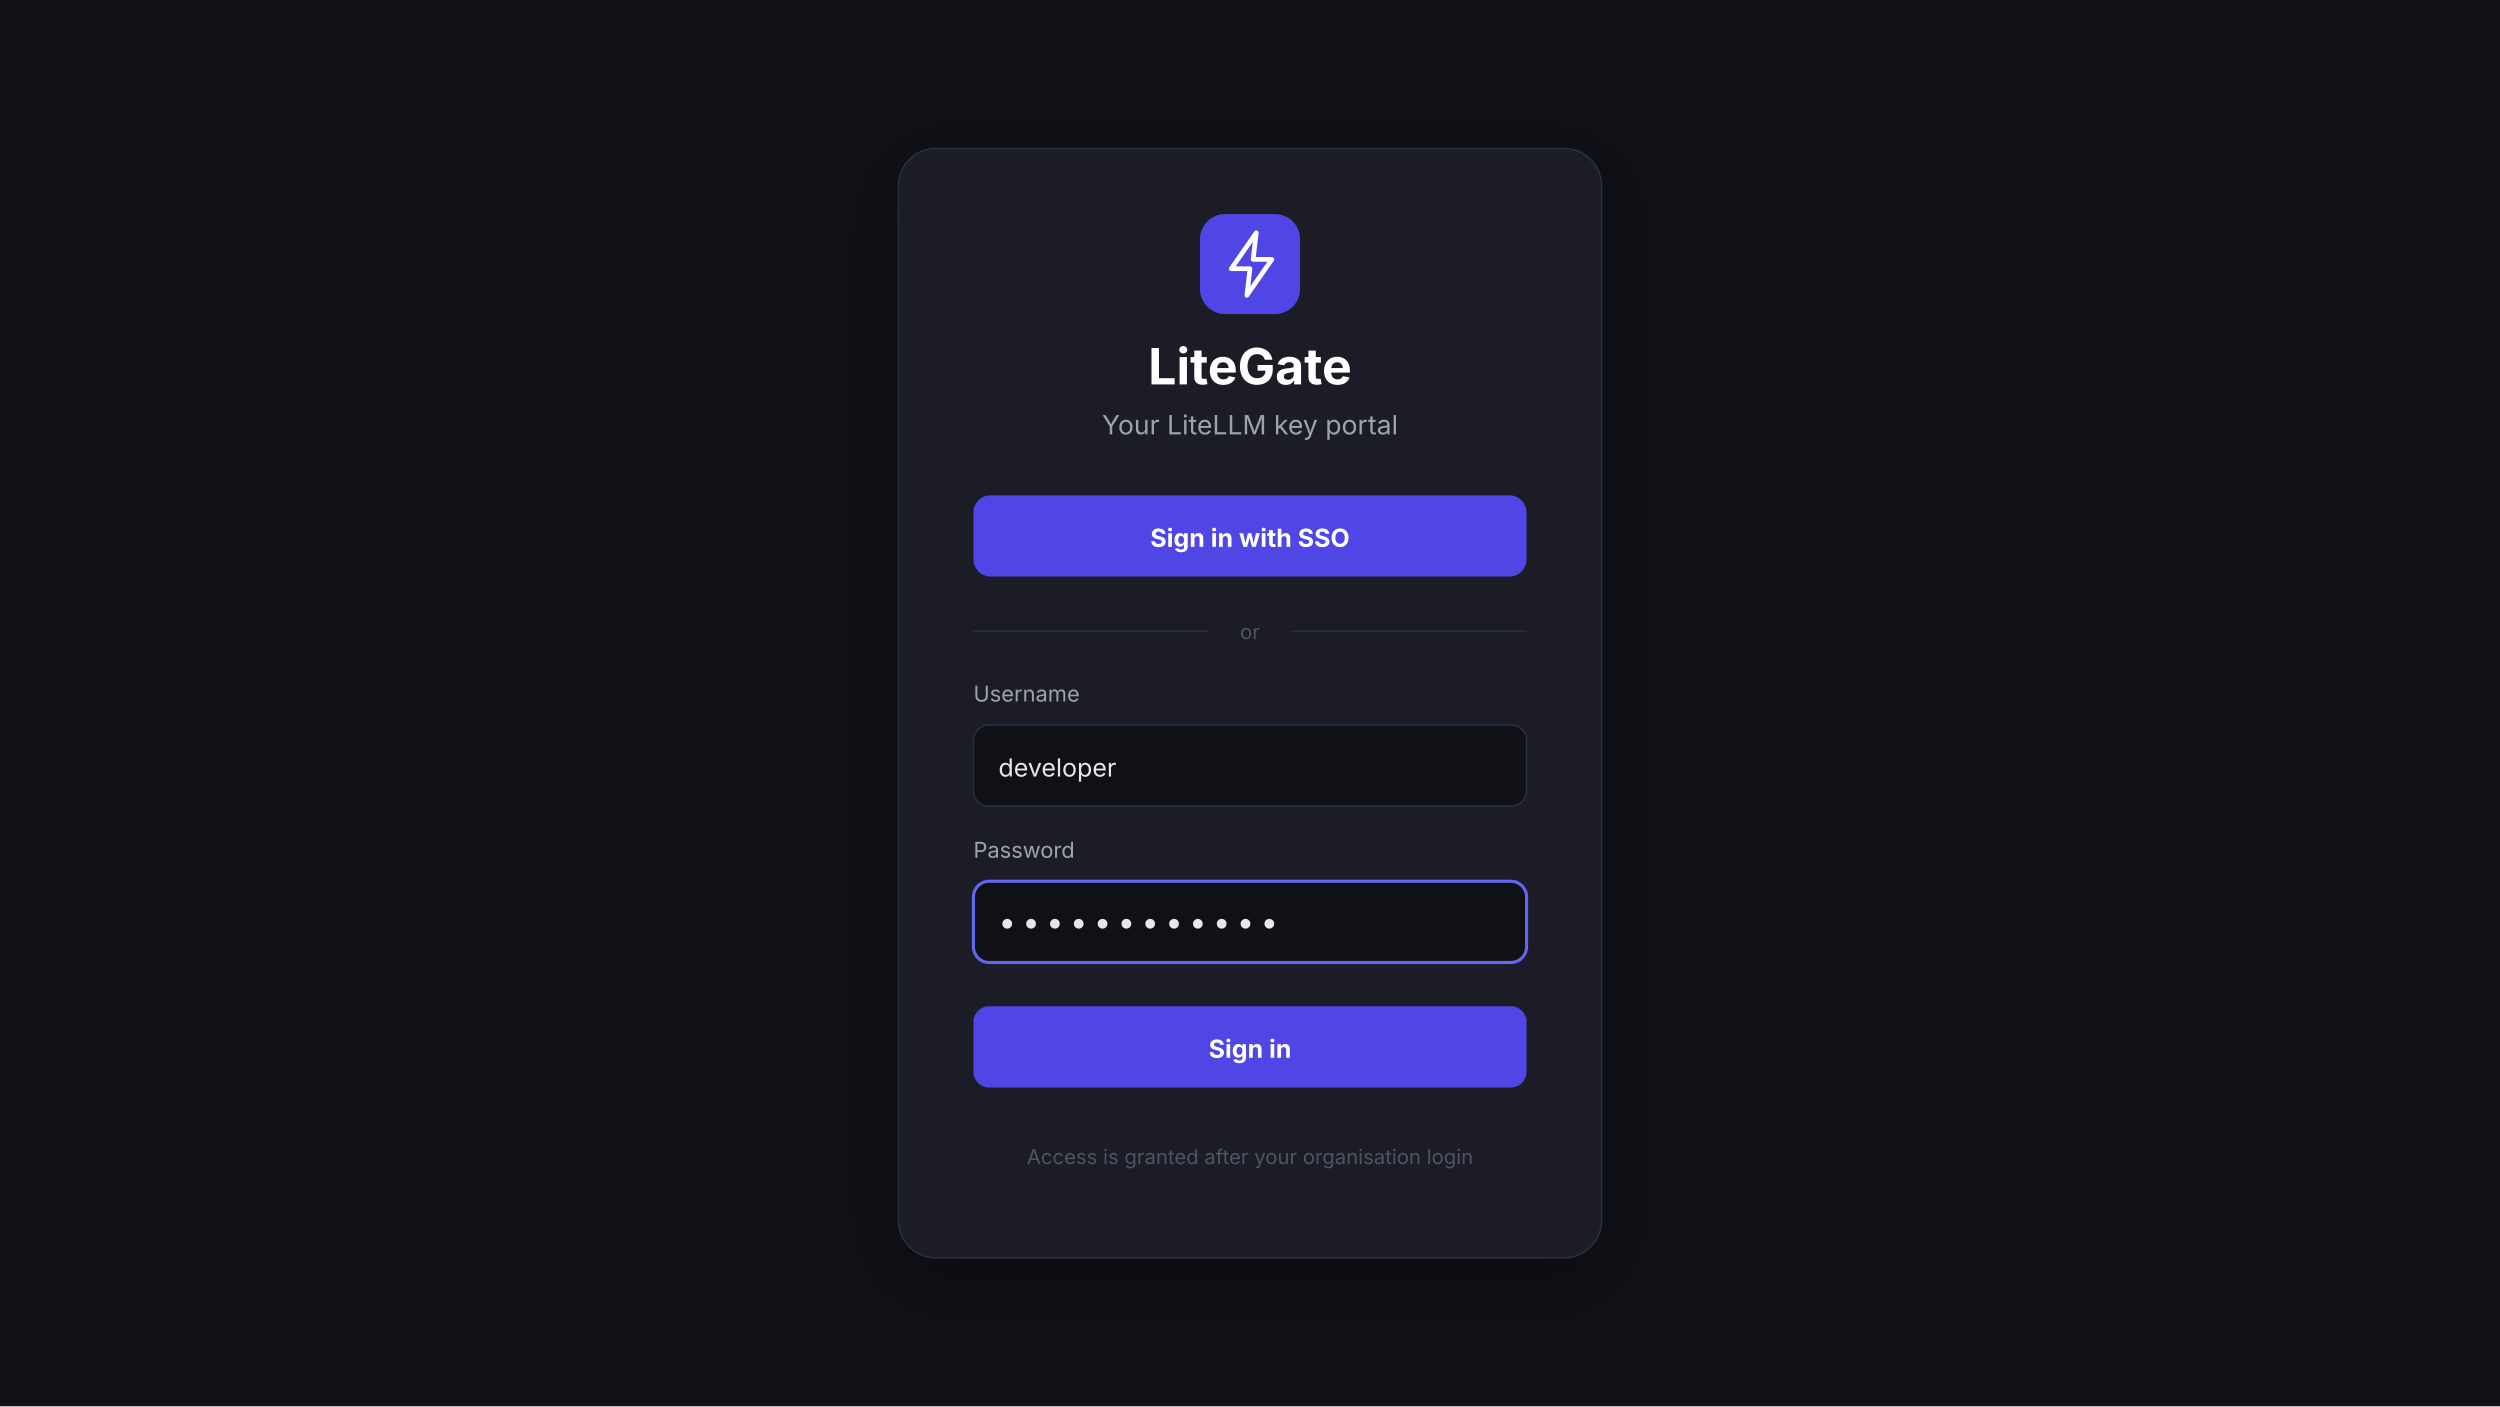
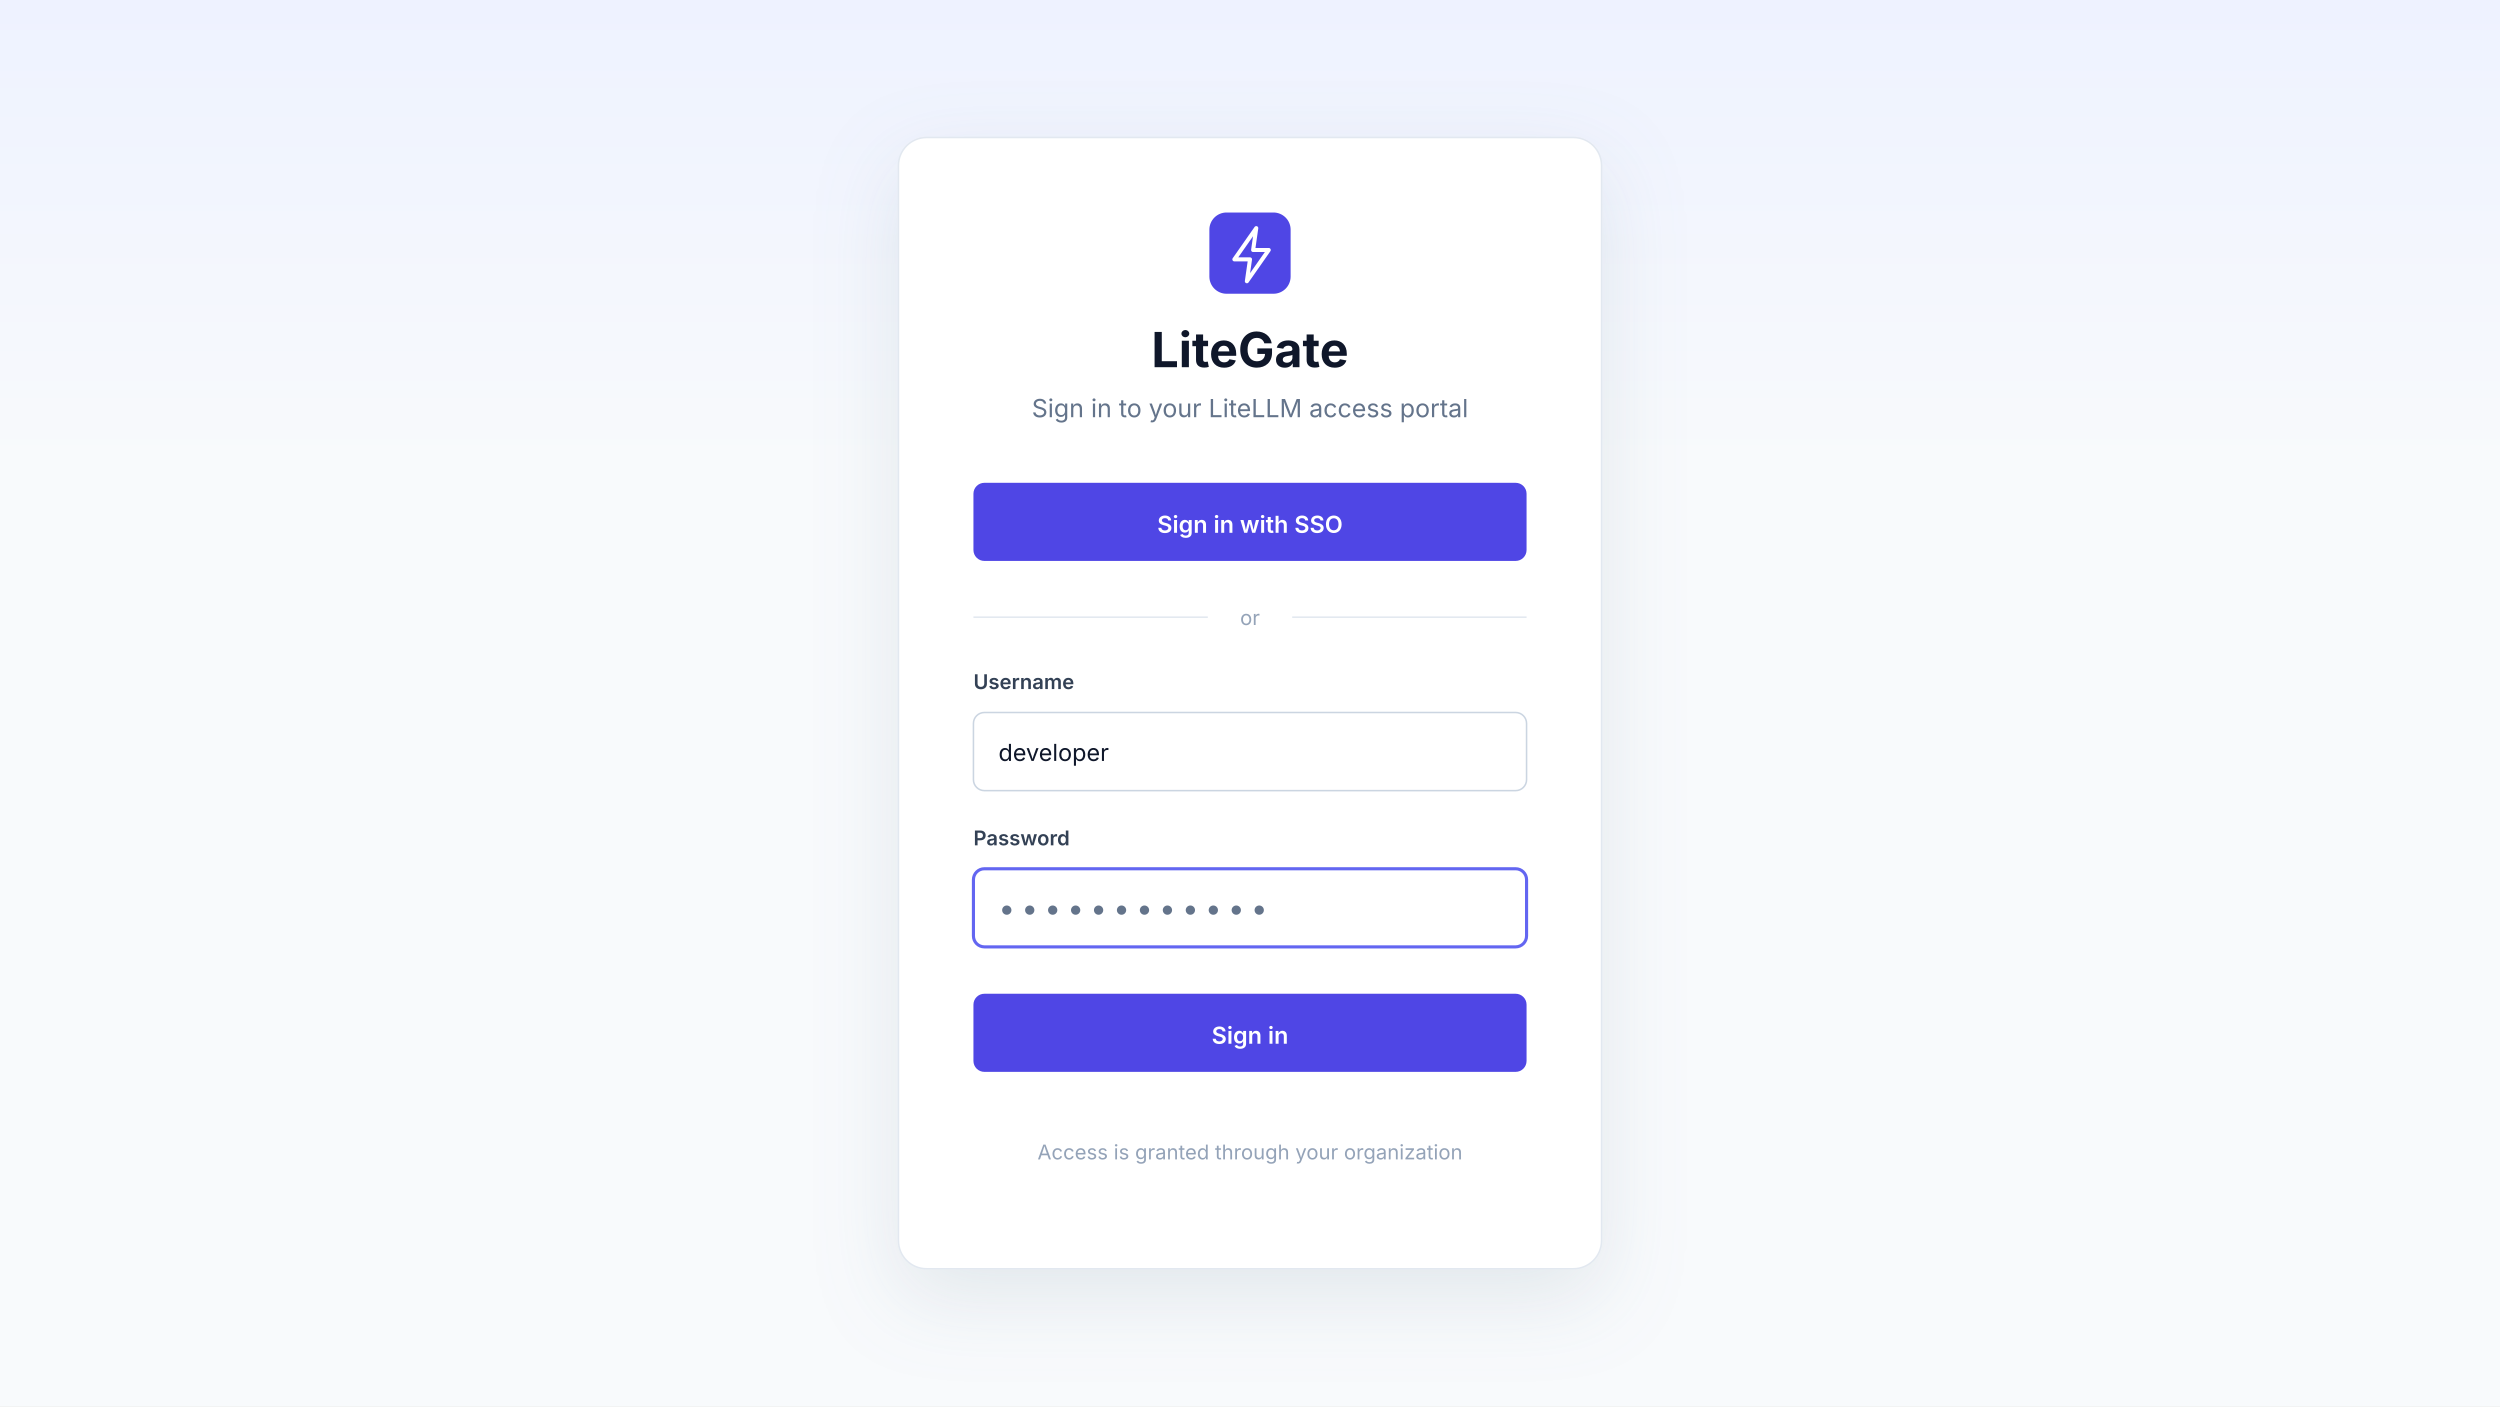
<svg xmlns="http://www.w3.org/2000/svg" width="1600" height="900" viewBox="0 0 1600 900">
  <defs>
-     <filter id="shadow" x="-30%" y="-30%" width="160%" height="160%">
-       <feDropShadow dx="0" dy="12" stdDeviation="22" flood-color="#000000" flood-opacity=".32" />
+     <linearGradient id="wash" x1="0" y1="0" x2="0" y2="1">
+       <stop stop-color="#EEF2FF" />
+       <stop offset="1" stop-color="#F8FAFC" />
+     </linearGradient>
+     <filter id="shadow" x="-30%" y="-30%" width="160%" height="170%">
+       <feDropShadow dx="0" dy="18" stdDeviation="26" flood-color="#94A3B8" flood-opacity=".22" />
    </filter>
  </defs>
-   <rect width="1600" height="900" fill="#0F1117" />
-   <g font-family="Inter, Segoe UI, Arial, sans-serif" transform="translate(575 95)">
-     <rect width="450" height="710" rx="24" fill="#1A1D27" stroke="#2A2E42" filter="url(#shadow)" />
-     <rect x="193" y="42" width="64" height="64" rx="16" fill="#4F46E5" />
-     <path d="M229 54l-16 23h12l-2 17 16-23h-12l2-17z" fill="none" stroke="#FFFFFF" stroke-width="3" stroke-linecap="round" stroke-linejoin="round" />
-     <text x="225" y="151" text-anchor="middle" fill="#FFFFFF" font-size="32" font-weight="750">LiteGate</text>
-     <text x="225" y="183" text-anchor="middle" fill="#9CA3AF" font-size="17">Your LiteLLM key portal</text>
-     <rect x="48" y="222" width="354" height="52" rx="11" fill="#4F46E5" />
-     <text x="225" y="255" text-anchor="middle" fill="#FFFFFF" font-size="16" font-weight="650">Sign in with SSO</text>
-     <path d="M48 309h150M252 309h150" stroke="#2A2E42" />
-     <text x="225" y="314" text-anchor="middle" fill="#4B5563" font-size="13">or</text>
-     <text x="48" y="354" fill="#9CA3AF" font-size="14">Username</text>
-     <rect x="48" y="369" width="354" height="52" rx="10" fill="#0F1117" stroke="#2A2E42" />
-     <text x="64" y="402" fill="#E5E7EB" font-size="16">developer</text>
-     <text x="48" y="454" fill="#9CA3AF" font-size="14">Password</text>
-     <rect x="48" y="469" width="354" height="52" rx="10" fill="#0F1117" stroke="#6366F1" stroke-width="2" />
-     <text x="64" y="502" fill="#E5E7EB" font-size="20" letter-spacing="4">••••••••••••</text>
-     <rect x="48" y="549" width="354" height="52" rx="10" fill="#4F46E5" />
-     <text x="225" y="582" text-anchor="middle" fill="#FFFFFF" font-size="16" font-weight="650">Sign in</text>
-     <text x="225" y="650" text-anchor="middle" fill="#4B5563" font-size="13">Access is granted after your organisation login</text>
+   <rect width="1600" height="900" fill="#F8FAFC" />
+   <rect width="1600" height="300" fill="url(#wash)" />
+   <g font-family="Inter, Segoe UI, Arial, sans-serif" transform="translate(575 88)">
+     <rect width="450" height="724" rx="18" fill="#FFFFFF" stroke="#E2E8F0" filter="url(#shadow)" />
+     <rect x="199" y="48" width="52" height="52" rx="11" fill="#4F46E5" />
+     <path d="M229 58l-14 20h10l-2 14 14-20h-10l2-14z" fill="none" stroke="#FFFFFF" stroke-width="2.6" stroke-linecap="round" stroke-linejoin="round" />
+     <text x="225" y="147" text-anchor="middle" fill="#0F172A" font-size="31" font-weight="650">LiteGate</text>
+     <text x="225" y="179" text-anchor="middle" fill="#64748B" font-size="16">Sign in to your LiteLLM access portal</text>
+     <rect x="48" y="221" width="354" height="50" rx="7" fill="#4F46E5" />
+     <text x="225" y="253" text-anchor="middle" fill="#FFFFFF" font-size="15" font-weight="600">Sign in with SSO</text>
+     <path d="M48 307h150M252 307h150" stroke="#E2E8F0" />
+     <text x="225" y="312" text-anchor="middle" fill="#94A3B8" font-size="13">or</text>
+     <text x="48" y="353" fill="#334155" font-size="13" font-weight="600">Username</text>
+     <rect x="48" y="368" width="354" height="50" rx="7" fill="#FFFFFF" stroke="#CBD5E1" />
+     <text x="64" y="399" fill="#0F172A" font-size="15">developer</text>
+     <text x="48" y="453" fill="#334155" font-size="13" font-weight="600">Password</text>
+     <rect x="48" y="468" width="354" height="50" rx="7" fill="#FFFFFF" stroke="#6366F1" stroke-width="2" />
+     <text x="64" y="500" fill="#64748B" font-size="19" letter-spacing="4">••••••••••••</text>
+     <rect x="48" y="548" width="354" height="50" rx="7" fill="#4F46E5" />
+     <text x="225" y="580" text-anchor="middle" fill="#FFFFFF" font-size="15" font-weight="600">Sign in</text>
+     <text x="225" y="654" text-anchor="middle" fill="#94A3B8" font-size="13">Access is granted through your organization</text>
  </g>
</svg>
